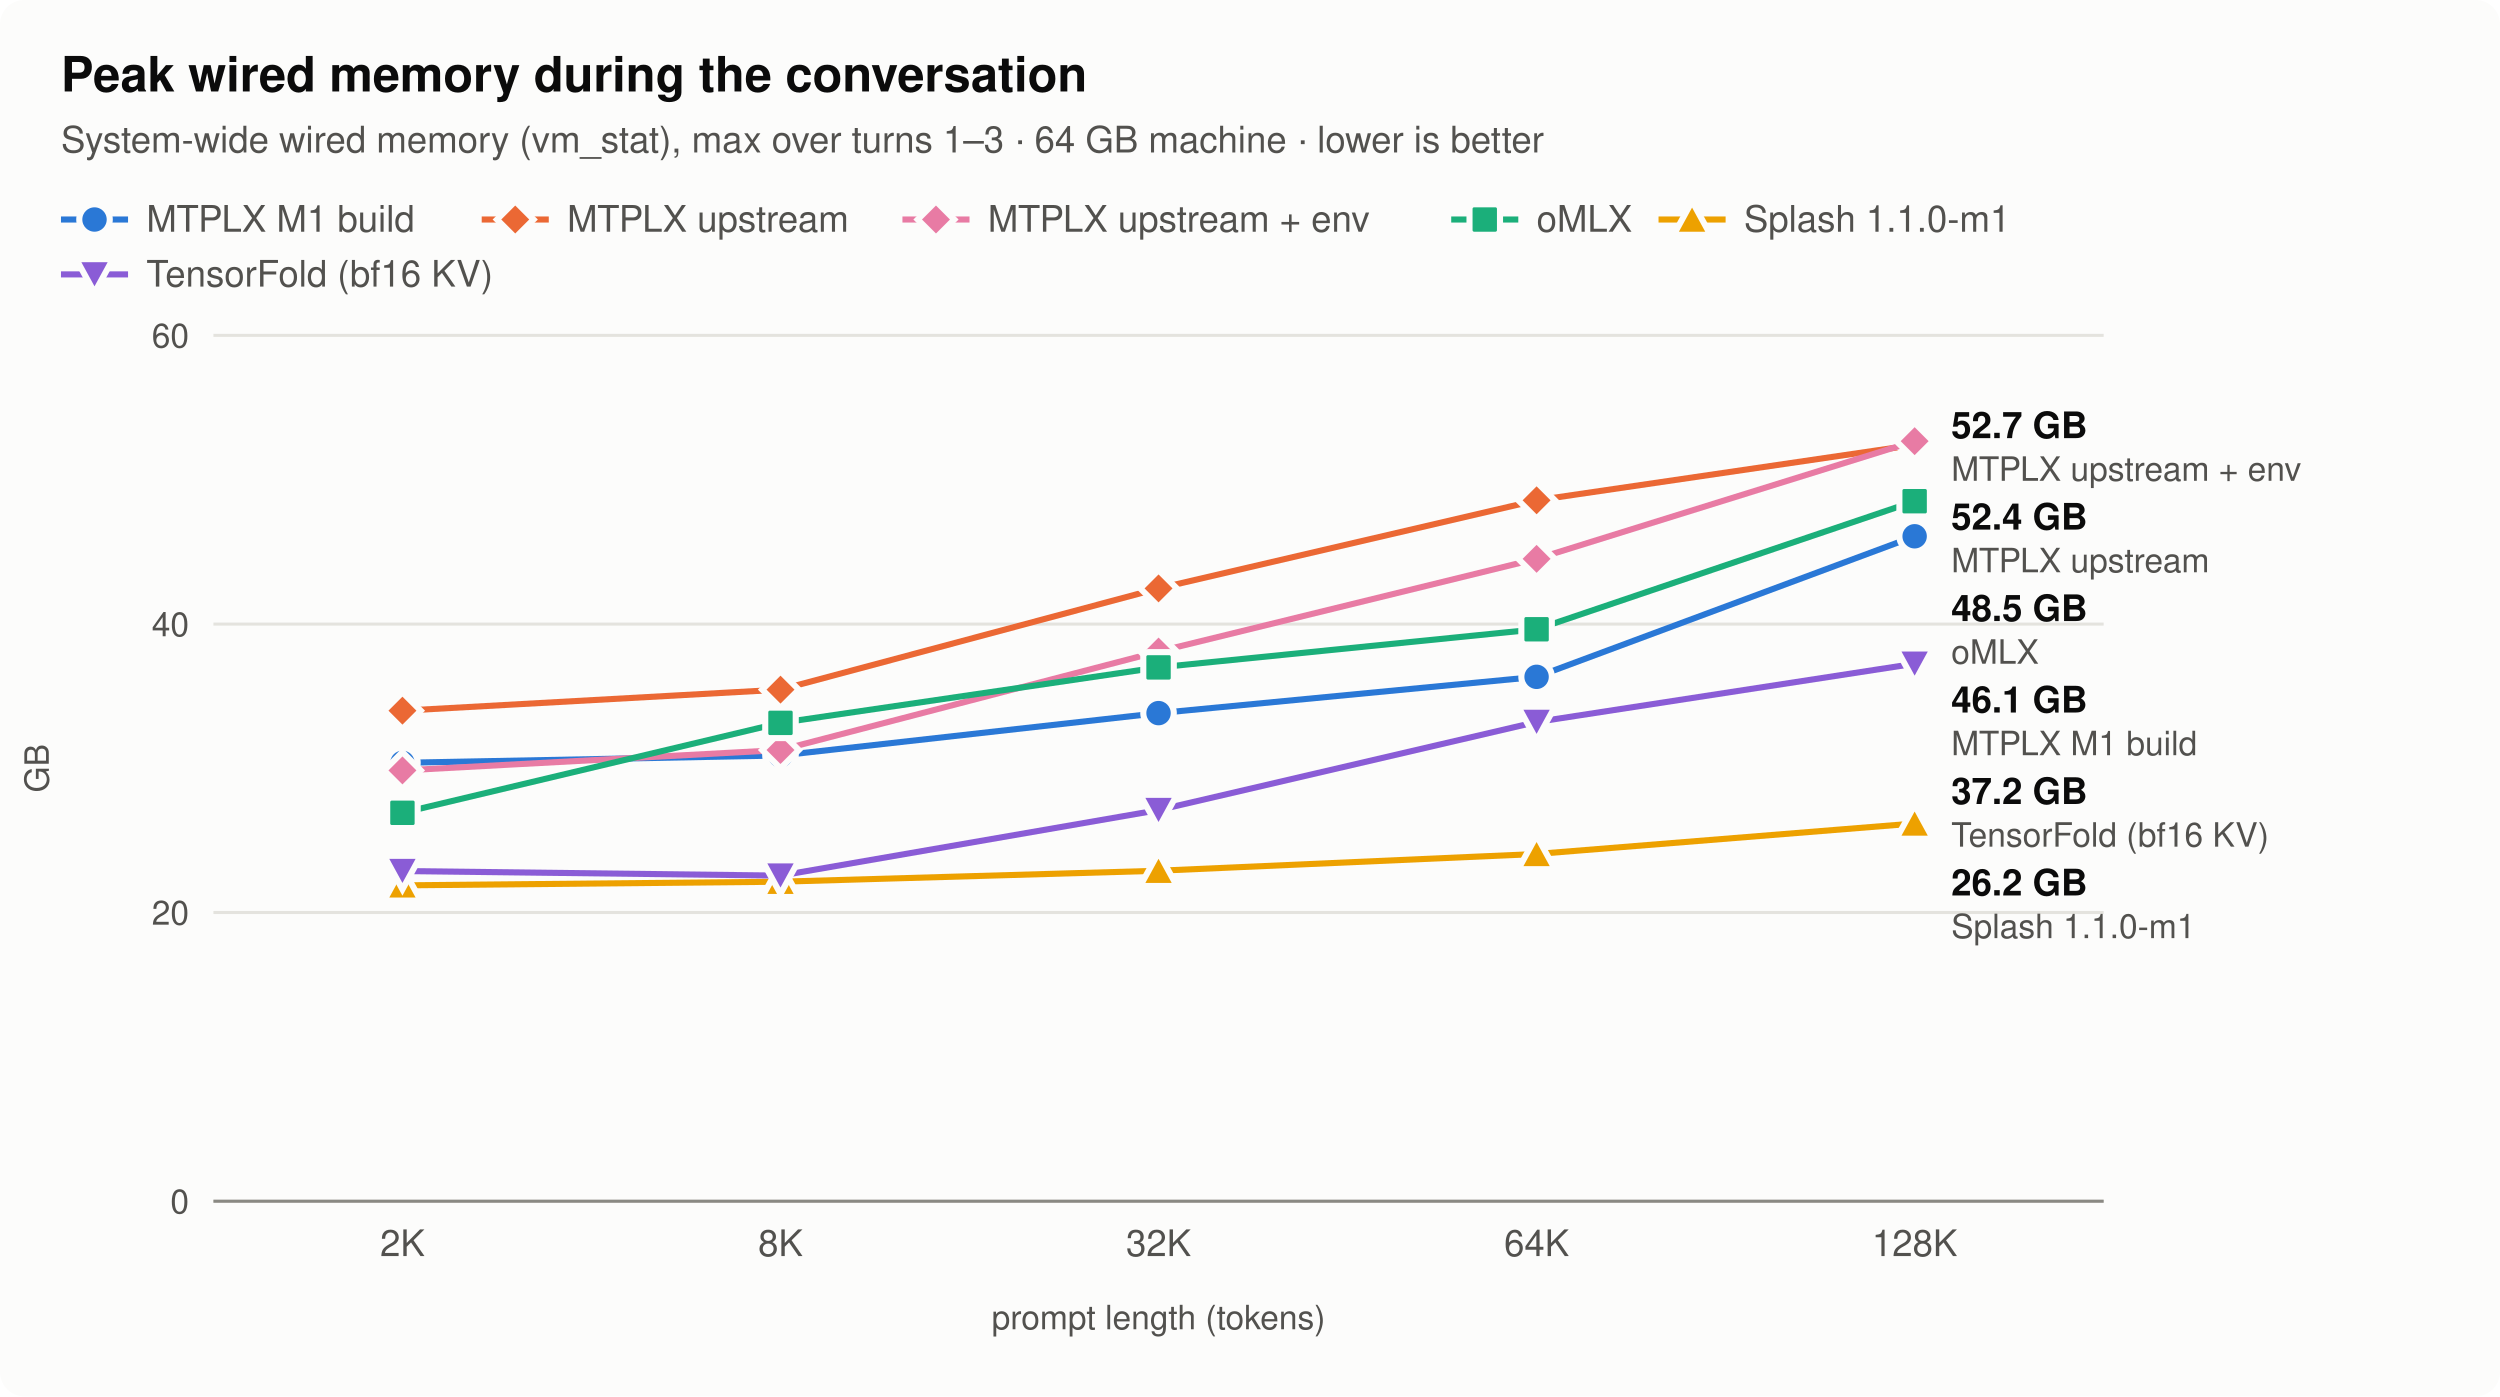
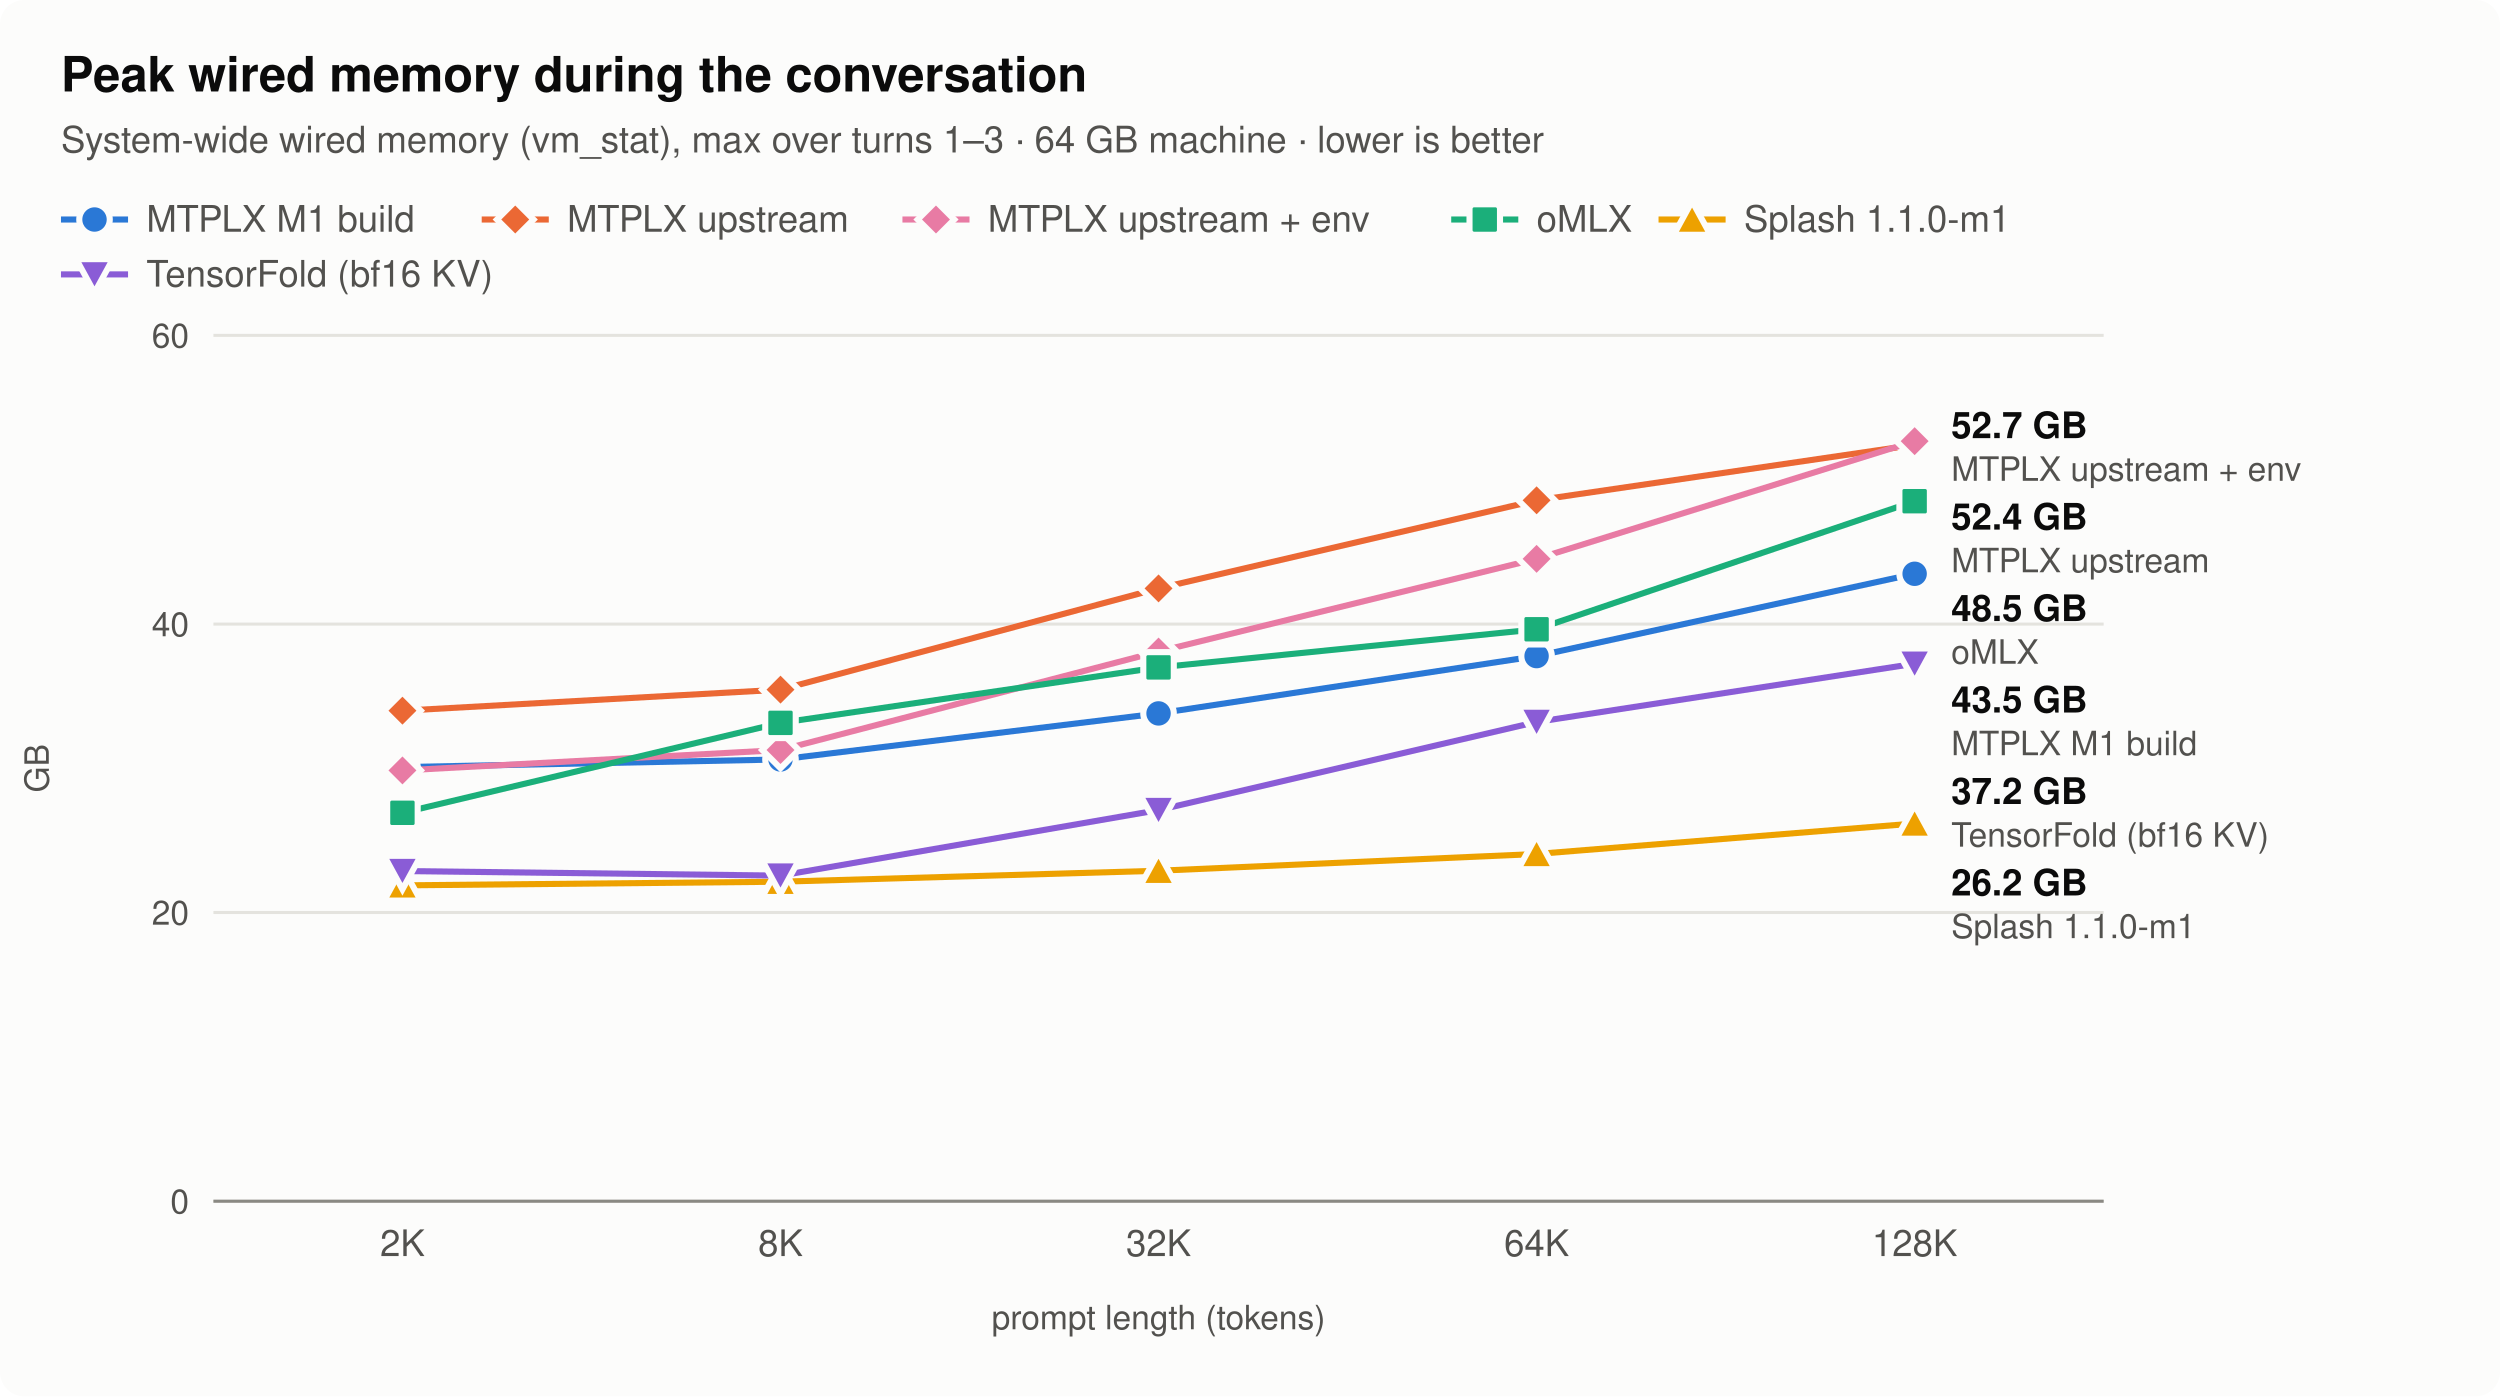
<svg xmlns="http://www.w3.org/2000/svg" viewBox="0 0 820 458" width="820" height="458" role="img" aria-label="Peak wired memory during the conversation" font-family="-apple-system,BlinkMacSystemFont,Segoe UI,Helvetica,Arial,sans-serif">
  <rect width="820" height="458" rx="8" fill="#fcfcfb" />
  <text x="20" y="30" fill="#0b0b0b" font-size="16" font-weight="600">Peak wired memory during the conversation</text>
  <text x="20" y="50" fill="#52514e" font-size="12">System-wide wired memory (vm_stat), max over turns 1–3 · 64 GB machine · lower is better</text>
  <line x1="20" x2="42" y1="72" y2="72" stroke="#2a78d6" stroke-width="2" />
  <circle cx="31" cy="72" r="5" fill="#2a78d6" stroke="#fcfcfb" stroke-width="2" />
  <text x="48" y="76" fill="#52514e" font-size="12">MTPLX M1 build</text>
  <line x1="158" x2="180" y1="72" y2="72" stroke="#eb6834" stroke-width="2" />
  <path d="M169 66L175 72L169 78L163 72Z" fill="#eb6834" stroke="#fcfcfb" stroke-width="2" />
  <text x="186" y="76" fill="#52514e" font-size="12">MTPLX upstream</text>
  <line x1="296" x2="318" y1="72" y2="72" stroke="#e87ba4" stroke-width="2" />
  <path d="M307 66L313 72L307 78L301 72Z" fill="#e87ba4" stroke="#fcfcfb" stroke-width="2" />
  <text x="324" y="76" fill="#52514e" font-size="12">MTPLX upstream + env</text>
  <line x1="476" x2="498" y1="72" y2="72" stroke="#1baf7a" stroke-width="2" />
  <rect x="482" y="67" width="10" height="10" rx="1.5" fill="#1baf7a" stroke="#fcfcfb" stroke-width="2" />
  <text x="504" y="76" fill="#52514e" font-size="12">oMLX</text>
  <line x1="544" x2="566" y1="72" y2="72" stroke="#eda100" stroke-width="2" />
  <path d="M555 66L561 77L549 77Z" fill="#eda100" stroke="#fcfcfb" stroke-width="2" />
  <text x="572" y="76" fill="#52514e" font-size="12">Splash 1.1.0-m1</text>
  <line x1="20" x2="42" y1="90" y2="90" stroke="#8a5cd6" stroke-width="2" />
  <path d="M31 96L37 85L25 85Z" fill="#8a5cd6" stroke="#fcfcfb" stroke-width="2" />
  <text x="48" y="94" fill="#52514e" font-size="12">TensorFold (bf16 KV)</text>
  <line x1="70" x2="690" y1="394.0" y2="394.0" stroke="#e4e3de" />
  <text x="62" y="398.0" fill="#52514e" font-size="11" text-anchor="end">0</text>
  <line x1="70" x2="690" y1="299.3" y2="299.3" stroke="#e4e3de" />
  <text x="62" y="303.3" fill="#52514e" font-size="11" text-anchor="end">20</text>
  <line x1="70" x2="690" y1="204.7" y2="204.7" stroke="#e4e3de" />
  <text x="62" y="208.7" fill="#52514e" font-size="11" text-anchor="end">40</text>
  <line x1="70" x2="690" y1="110.0" y2="110.0" stroke="#e4e3de" />
  <text x="62" y="114.0" fill="#52514e" font-size="11" text-anchor="end">60</text>
  <line x1="70" x2="690" y1="394" y2="394" stroke="#8a8983" />
  <text x="132.0" y="412" fill="#52514e" font-size="12" text-anchor="middle">2K</text>
  <text x="256.0" y="412" fill="#52514e" font-size="12" text-anchor="middle">8K</text>
  <text x="380.0" y="412" fill="#52514e" font-size="12" text-anchor="middle">32K</text>
  <text x="504.0" y="412" fill="#52514e" font-size="12" text-anchor="middle">64K</text>
  <text x="628.0" y="412" fill="#52514e" font-size="12" text-anchor="middle">128K</text>
  <text x="380.0" y="436" fill="#52514e" font-size="11" text-anchor="middle">prompt length (tokens)</text>
  <text x="16" y="252.0" fill="#52514e" font-size="11" text-anchor="middle" transform="rotate(-90 16 252.0)">GB</text>
-   <polyline points="132.0,250.2 256.0,247.8 380.0,233.9 504.0,222.0 628.0,175.9" fill="none" stroke="#2a78d6" stroke-width="2" stroke-linejoin="round" />
-   <circle cx="132.0" cy="250.2" r="5" fill="#2a78d6" stroke="#fcfcfb" stroke-width="2" />
-   <circle cx="256.0" cy="247.8" r="5" fill="#2a78d6" stroke="#fcfcfb" stroke-width="2" />
-   <circle cx="380.0" cy="233.9" r="5" fill="#2a78d6" stroke="#fcfcfb" stroke-width="2" />
-   <circle cx="504.0" cy="222.0" r="5" fill="#2a78d6" stroke="#fcfcfb" stroke-width="2" />
-   <circle cx="628.0" cy="175.9" r="5" fill="#2a78d6" stroke="#fcfcfb" stroke-width="2" />
+   <polyline points="132.0,251.6 256.0,249.1 380.0,234.0 504.0,215.2 628.0,188.2" fill="none" stroke="#2a78d6" stroke-width="2" stroke-linejoin="round" />
+   <circle cx="132.0" cy="251.6" r="5" fill="#2a78d6" stroke="#fcfcfb" stroke-width="2" />
+   <circle cx="256.0" cy="249.1" r="5" fill="#2a78d6" stroke="#fcfcfb" stroke-width="2" />
+   <circle cx="380.0" cy="234.0" r="5" fill="#2a78d6" stroke="#fcfcfb" stroke-width="2" />
+   <circle cx="504.0" cy="215.2" r="5" fill="#2a78d6" stroke="#fcfcfb" stroke-width="2" />
+   <circle cx="628.0" cy="188.2" r="5" fill="#2a78d6" stroke="#fcfcfb" stroke-width="2" />
  <polyline points="132.0,233.1 256.0,226.2 380.0,193.0 504.0,164.1 628.0,145.9" fill="none" stroke="#eb6834" stroke-width="2" stroke-linejoin="round" />
  <path d="M132.0 227.1L138.0 233.1L132.0 239.1L126.0 233.1Z" fill="#eb6834" stroke="#fcfcfb" stroke-width="2" />
  <path d="M256.0 220.2L262.0 226.2L256.0 232.2L250.0 226.2Z" fill="#eb6834" stroke="#fcfcfb" stroke-width="2" />
  <path d="M380.0 187.0L386.0 193.0L380.0 199.0L374.0 193.0Z" fill="#eb6834" stroke="#fcfcfb" stroke-width="2" />
  <path d="M504.0 158.1L510.0 164.1L504.0 170.1L498.0 164.1Z" fill="#eb6834" stroke="#fcfcfb" stroke-width="2" />
  <path d="M628.0 139.9L634.0 145.9L628.0 151.9L622.0 145.9Z" fill="#eb6834" stroke="#fcfcfb" stroke-width="2" />
  <polyline points="132.0,252.7 256.0,246.0 380.0,213.7 504.0,183.3 628.0,144.7" fill="none" stroke="#e87ba4" stroke-width="2" stroke-linejoin="round" />
  <path d="M132.0 246.7L138.0 252.7L132.0 258.7L126.0 252.7Z" fill="#e87ba4" stroke="#fcfcfb" stroke-width="2" />
  <path d="M256.0 240.0L262.0 246.0L256.0 252.0L250.0 246.0Z" fill="#e87ba4" stroke="#fcfcfb" stroke-width="2" />
  <path d="M380.0 207.7L386.0 213.7L380.0 219.7L374.0 213.7Z" fill="#e87ba4" stroke="#fcfcfb" stroke-width="2" />
  <path d="M504.0 177.3L510.0 183.3L504.0 189.3L498.0 183.3Z" fill="#e87ba4" stroke="#fcfcfb" stroke-width="2" />
  <path d="M628.0 138.7L634.0 144.7L628.0 150.7L622.0 144.7Z" fill="#e87ba4" stroke="#fcfcfb" stroke-width="2" />
  <polyline points="132.0,266.6 256.0,237.1 380.0,218.9 504.0,206.4 628.0,164.4" fill="none" stroke="#1baf7a" stroke-width="2" stroke-linejoin="round" />
  <rect x="127.0" y="261.6" width="10" height="10" rx="1.5" fill="#1baf7a" stroke="#fcfcfb" stroke-width="2" />
  <rect x="251.0" y="232.1" width="10" height="10" rx="1.5" fill="#1baf7a" stroke="#fcfcfb" stroke-width="2" />
  <rect x="375.0" y="213.9" width="10" height="10" rx="1.5" fill="#1baf7a" stroke="#fcfcfb" stroke-width="2" />
  <rect x="499.0" y="201.4" width="10" height="10" rx="1.5" fill="#1baf7a" stroke="#fcfcfb" stroke-width="2" />
  <rect x="623.0" y="159.4" width="10" height="10" rx="1.5" fill="#1baf7a" stroke="#fcfcfb" stroke-width="2" />
  <polyline points="132.0,290.4 256.0,289.2 380.0,285.6 504.0,280.1 628.0,270.1" fill="none" stroke="#eda100" stroke-width="2" stroke-linejoin="round" />
  <path d="M132.0 284.4L138.0 295.4L126.0 295.4Z" fill="#eda100" stroke="#fcfcfb" stroke-width="2" />
  <path d="M256.0 283.2L262.0 294.2L250.0 294.2Z" fill="#eda100" stroke="#fcfcfb" stroke-width="2" />
  <path d="M380.0 279.6L386.0 290.6L374.0 290.6Z" fill="#eda100" stroke="#fcfcfb" stroke-width="2" />
  <path d="M504.0 274.1L510.0 285.1L498.0 285.1Z" fill="#eda100" stroke="#fcfcfb" stroke-width="2" />
  <path d="M628.0 264.1L634.0 275.1L622.0 275.1Z" fill="#eda100" stroke="#fcfcfb" stroke-width="2" />
  <polyline points="132.0,285.7 256.0,287.2 380.0,265.7 504.0,236.8 628.0,217.7" fill="none" stroke="#8a5cd6" stroke-width="2" stroke-linejoin="round" />
  <path d="M132.0 291.7L138.0 280.7L126.0 280.7Z" fill="#8a5cd6" stroke="#fcfcfb" stroke-width="2" />
  <path d="M256.0 293.2L262.0 282.2L250.0 282.2Z" fill="#8a5cd6" stroke="#fcfcfb" stroke-width="2" />
  <path d="M380.0 271.7L386.0 260.7L374.0 260.7Z" fill="#8a5cd6" stroke="#fcfcfb" stroke-width="2" />
  <path d="M504.0 242.8L510.0 231.8L498.0 231.8Z" fill="#8a5cd6" stroke="#fcfcfb" stroke-width="2" />
  <path d="M628.0 223.7L634.0 212.7L622.0 212.7Z" fill="#8a5cd6" stroke="#fcfcfb" stroke-width="2" />
  <text x="640.0" y="143.7" fill="#0b0b0b" font-size="12" font-weight="600">52.7 GB</text>
  <text x="640.0" y="157.7" fill="#52514e" font-size="11">MTPLX upstream + env</text>
  <text x="640.0" y="173.7" fill="#0b0b0b" font-size="12" font-weight="600">52.4 GB</text>
  <text x="640.0" y="187.7" fill="#52514e" font-size="11">MTPLX upstream</text>
  <text x="640.0" y="203.7" fill="#0b0b0b" font-size="12" font-weight="600">48.5 GB</text>
  <text x="640.0" y="217.7" fill="#52514e" font-size="11">oMLX</text>
-   <text x="640.0" y="233.7" fill="#0b0b0b" font-size="12" font-weight="600">46.1 GB</text>
+   <text x="640.0" y="233.7" fill="#0b0b0b" font-size="12" font-weight="600">43.5 GB</text>
  <text x="640.0" y="247.7" fill="#52514e" font-size="11">MTPLX M1 build</text>
  <text x="640.0" y="263.7" fill="#0b0b0b" font-size="12" font-weight="600">37.2 GB</text>
  <text x="640.0" y="277.7" fill="#52514e" font-size="11">TensorFold (bf16 KV)</text>
  <text x="640.0" y="293.7" fill="#0b0b0b" font-size="12" font-weight="600">26.2 GB</text>
  <text x="640.0" y="307.7" fill="#52514e" font-size="11">Splash 1.1.0-m1</text>
</svg>
